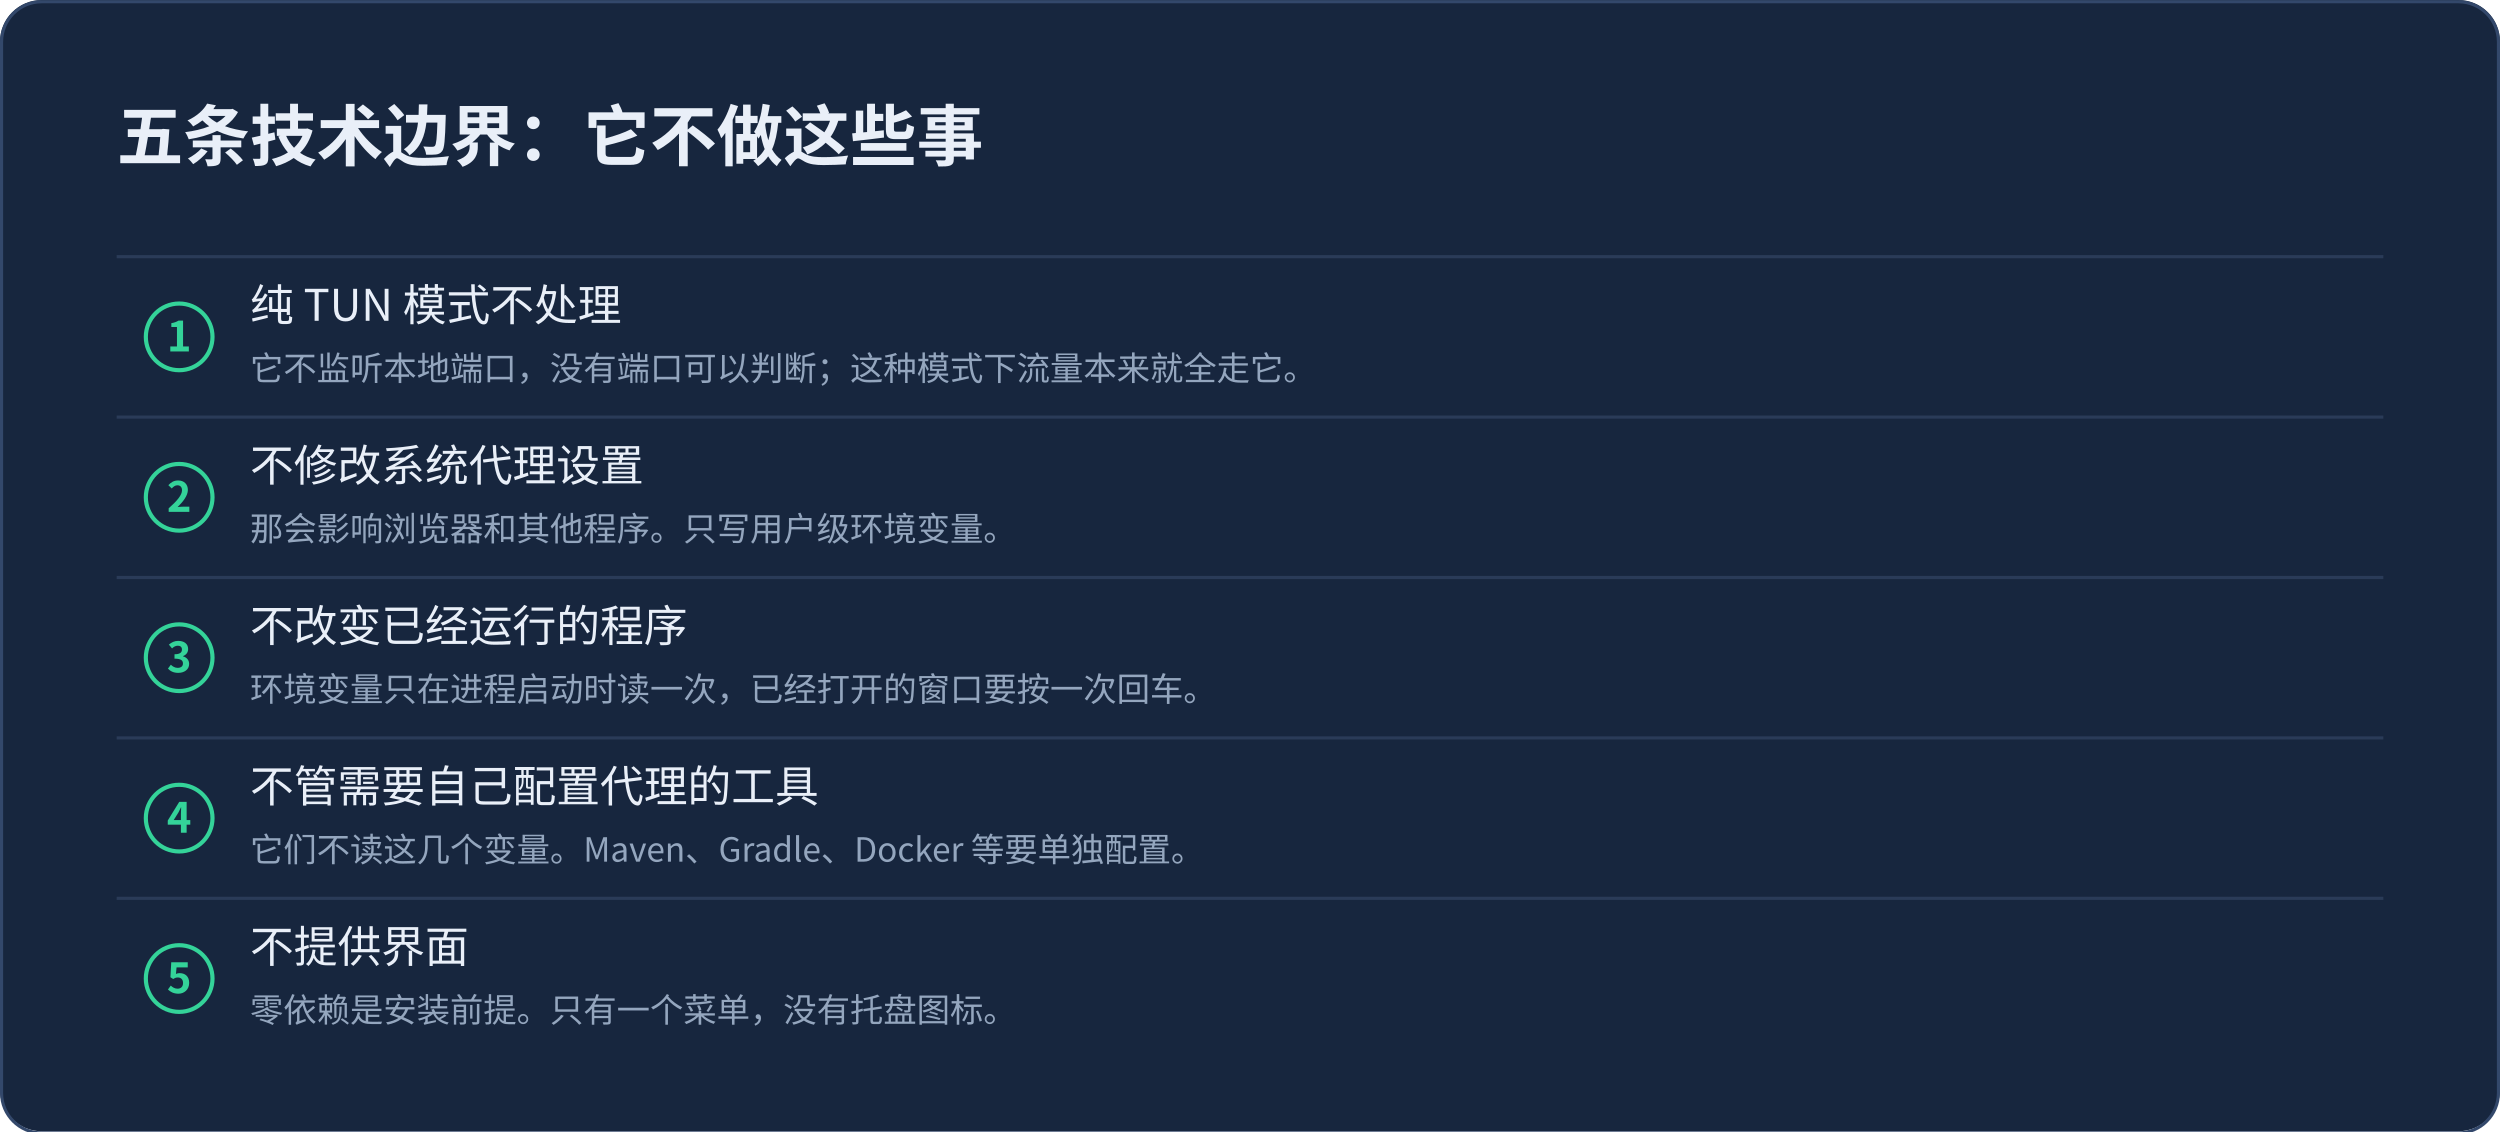
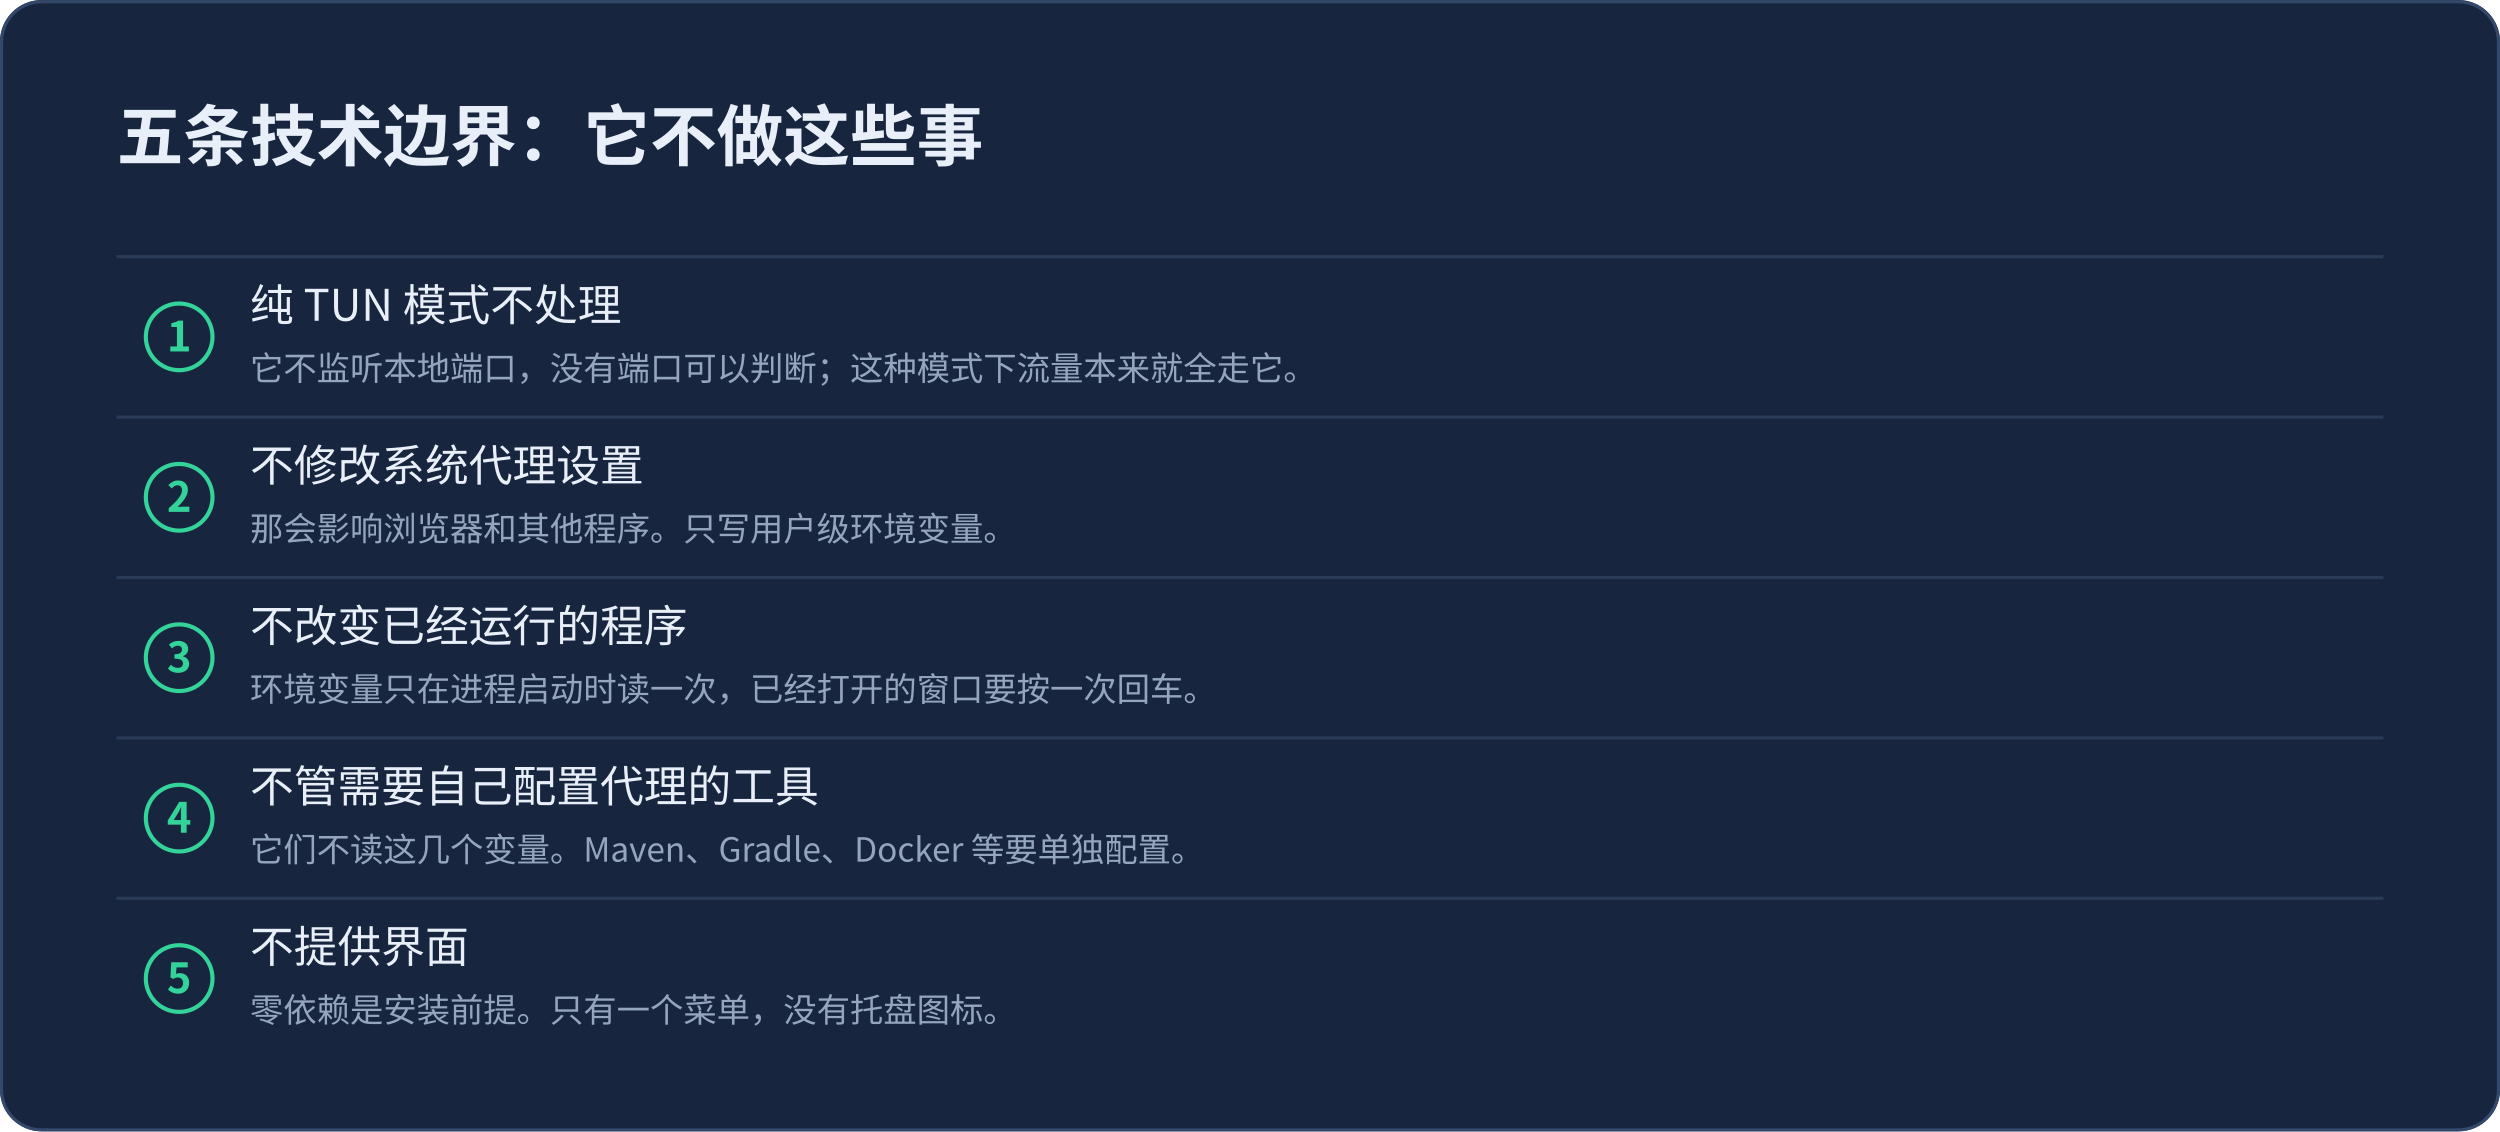
<svg xmlns="http://www.w3.org/2000/svg" width="1200" height="543" viewBox="0 0 1200 543" role="img" aria-labelledby="limitsTitle limitsDesc" font-family="-apple-system, BlinkMacSystemFont, 'Segoe UI', 'PingFang SC', 'Microsoft YaHei', 'Noto Sans CJK SC', sans-serif">
  <rect width="1200" height="543" rx="20" fill="#17263E" />
-   <rect x="0.75" y="0.83" width="1198.5" height="543" rx="19.25" fill="none" stroke="#33486B" stroke-width="1.5" />
+   <rect x="0.75" y="0.83" width="1198.5" height="541.5" rx="19.25" fill="none" stroke="#33486B" stroke-width="1.5" />
  <g id="heading">
    <text x="56" y="77" font-size="32" font-weight="700" fill="#E9EFF8">五条技术边界：它不做这些事</text>
  </g>
  <g id="rules" stroke="#2A3B58" stroke-width="1.5">
    <path d="M56 123.2H1144M56 200.2H1144M56 277.2H1144M56 354.2H1144M56 431.2H1144" />
  </g>
  <g id="badges" fill="none" stroke="#34D399" stroke-width="2">
    <circle cx="86" cy="161.7" r="16" />
    <circle cx="86" cy="238.7" r="16" />
    <circle cx="86" cy="315.7" r="16" />
    <circle cx="86" cy="392.7" r="16" />
    <circle cx="86" cy="469.7" r="16" />
  </g>
  <g id="numbers" font-size="20" font-weight="700" fill="#34D399" text-anchor="middle">
    <text x="86" y="161.7" dy="0.35em">1</text>
    <text x="86" y="238.7" dy="0.35em">2</text>
    <text x="86" y="315.7" dy="0.35em">3</text>
    <text x="86" y="392.7" dy="0.35em">4</text>
    <text x="86" y="469.7" dy="0.35em">5</text>
  </g>
  <g id="labels" font-size="21" fill="#E9EFF8">
    <text x="120" y="154">纯 TUN 模式不处理</text>
    <text x="120" y="182.6" font-size="16" fill="#94A6BE">它不监听本地端口，没有端口可以判断；这种模式下流量本来就全走它。</text>
    <text x="120" y="231">不修改系统代理设置</text>
    <text x="120" y="259.6" font-size="16" fill="#94A6BE">那会影响浏览器和其他程序。只写用户级环境变量。</text>
    <text x="120" y="308">不改变已经运行的程序</text>
    <text x="120" y="336.6" font-size="16" fill="#94A6BE">环境变量只在进程启动时读一次，已经打开的窗口要按一次回车。</text>
    <text x="120" y="385">不管需要自己配置代理的工具</text>
    <text x="120" y="413.6" font-size="16" fill="#94A6BE">它们不读这几个变量。Maven、Gradle、Docker 等要单独配置。</text>
    <text x="120" y="462">不提供界面</text>
    <text x="120" y="490.6" font-size="16" fill="#94A6BE">零依赖是安装前提。只有一个菜单，没有托盘图标。</text>
  </g>
</svg>
